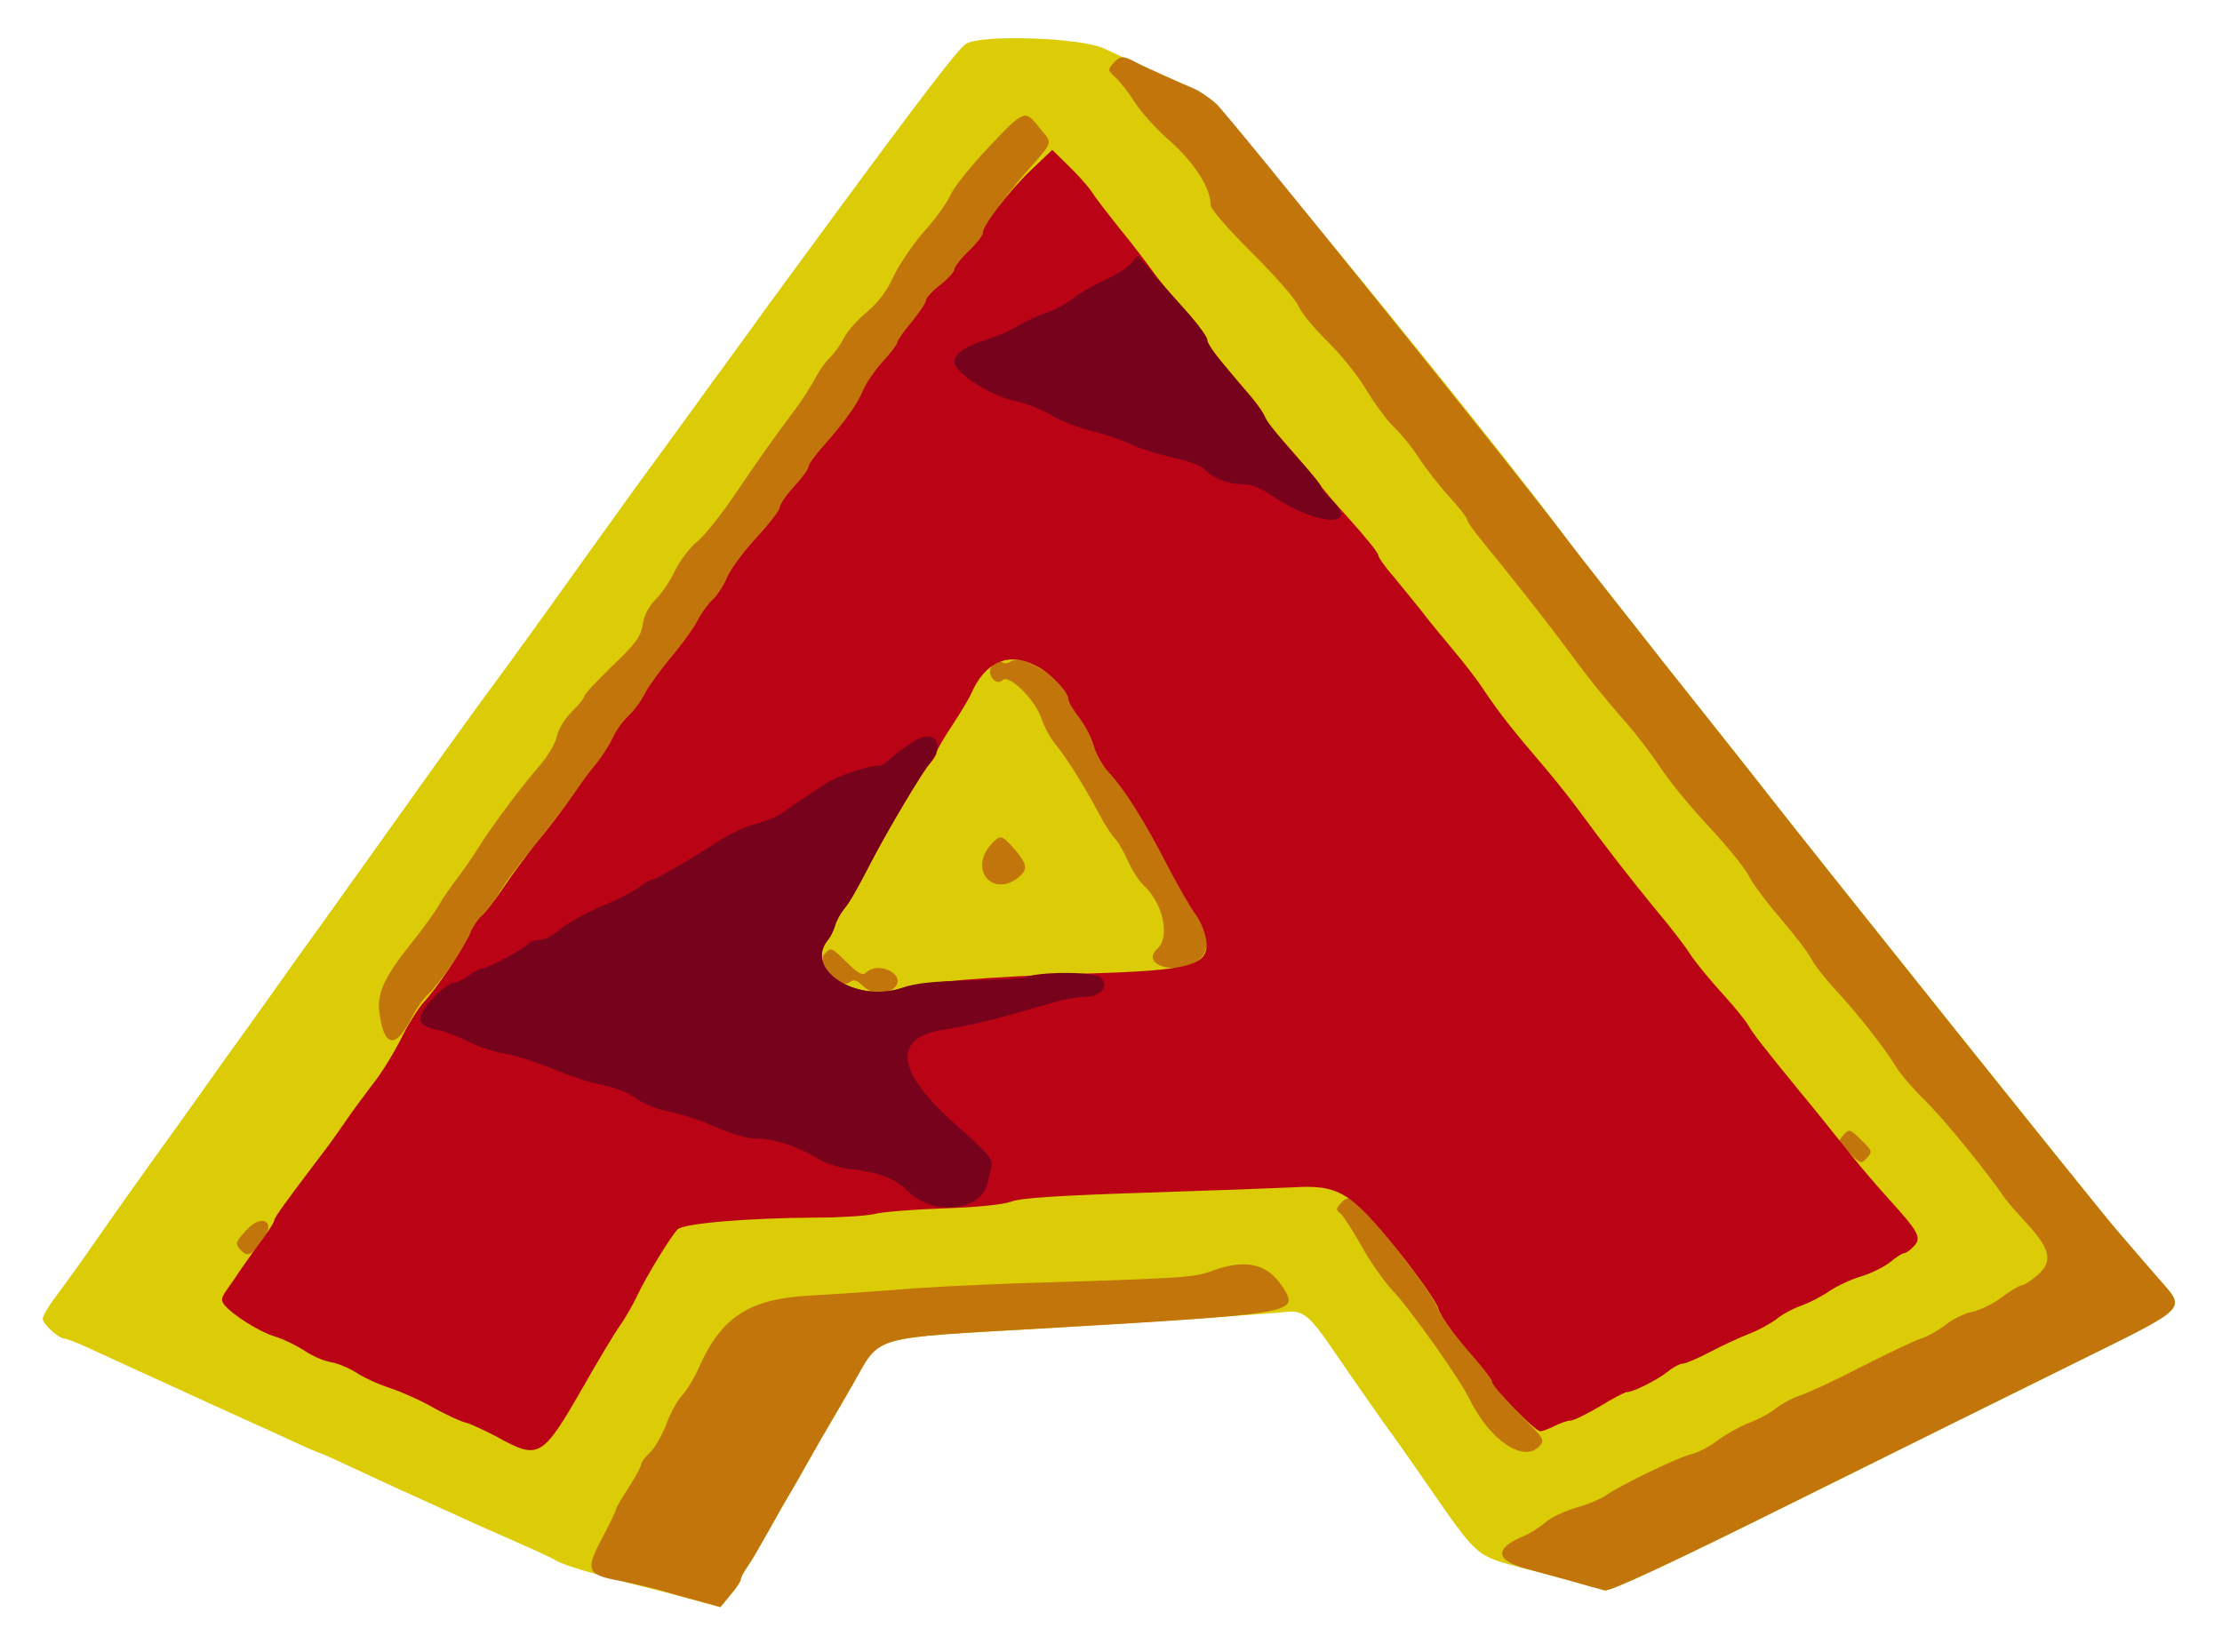
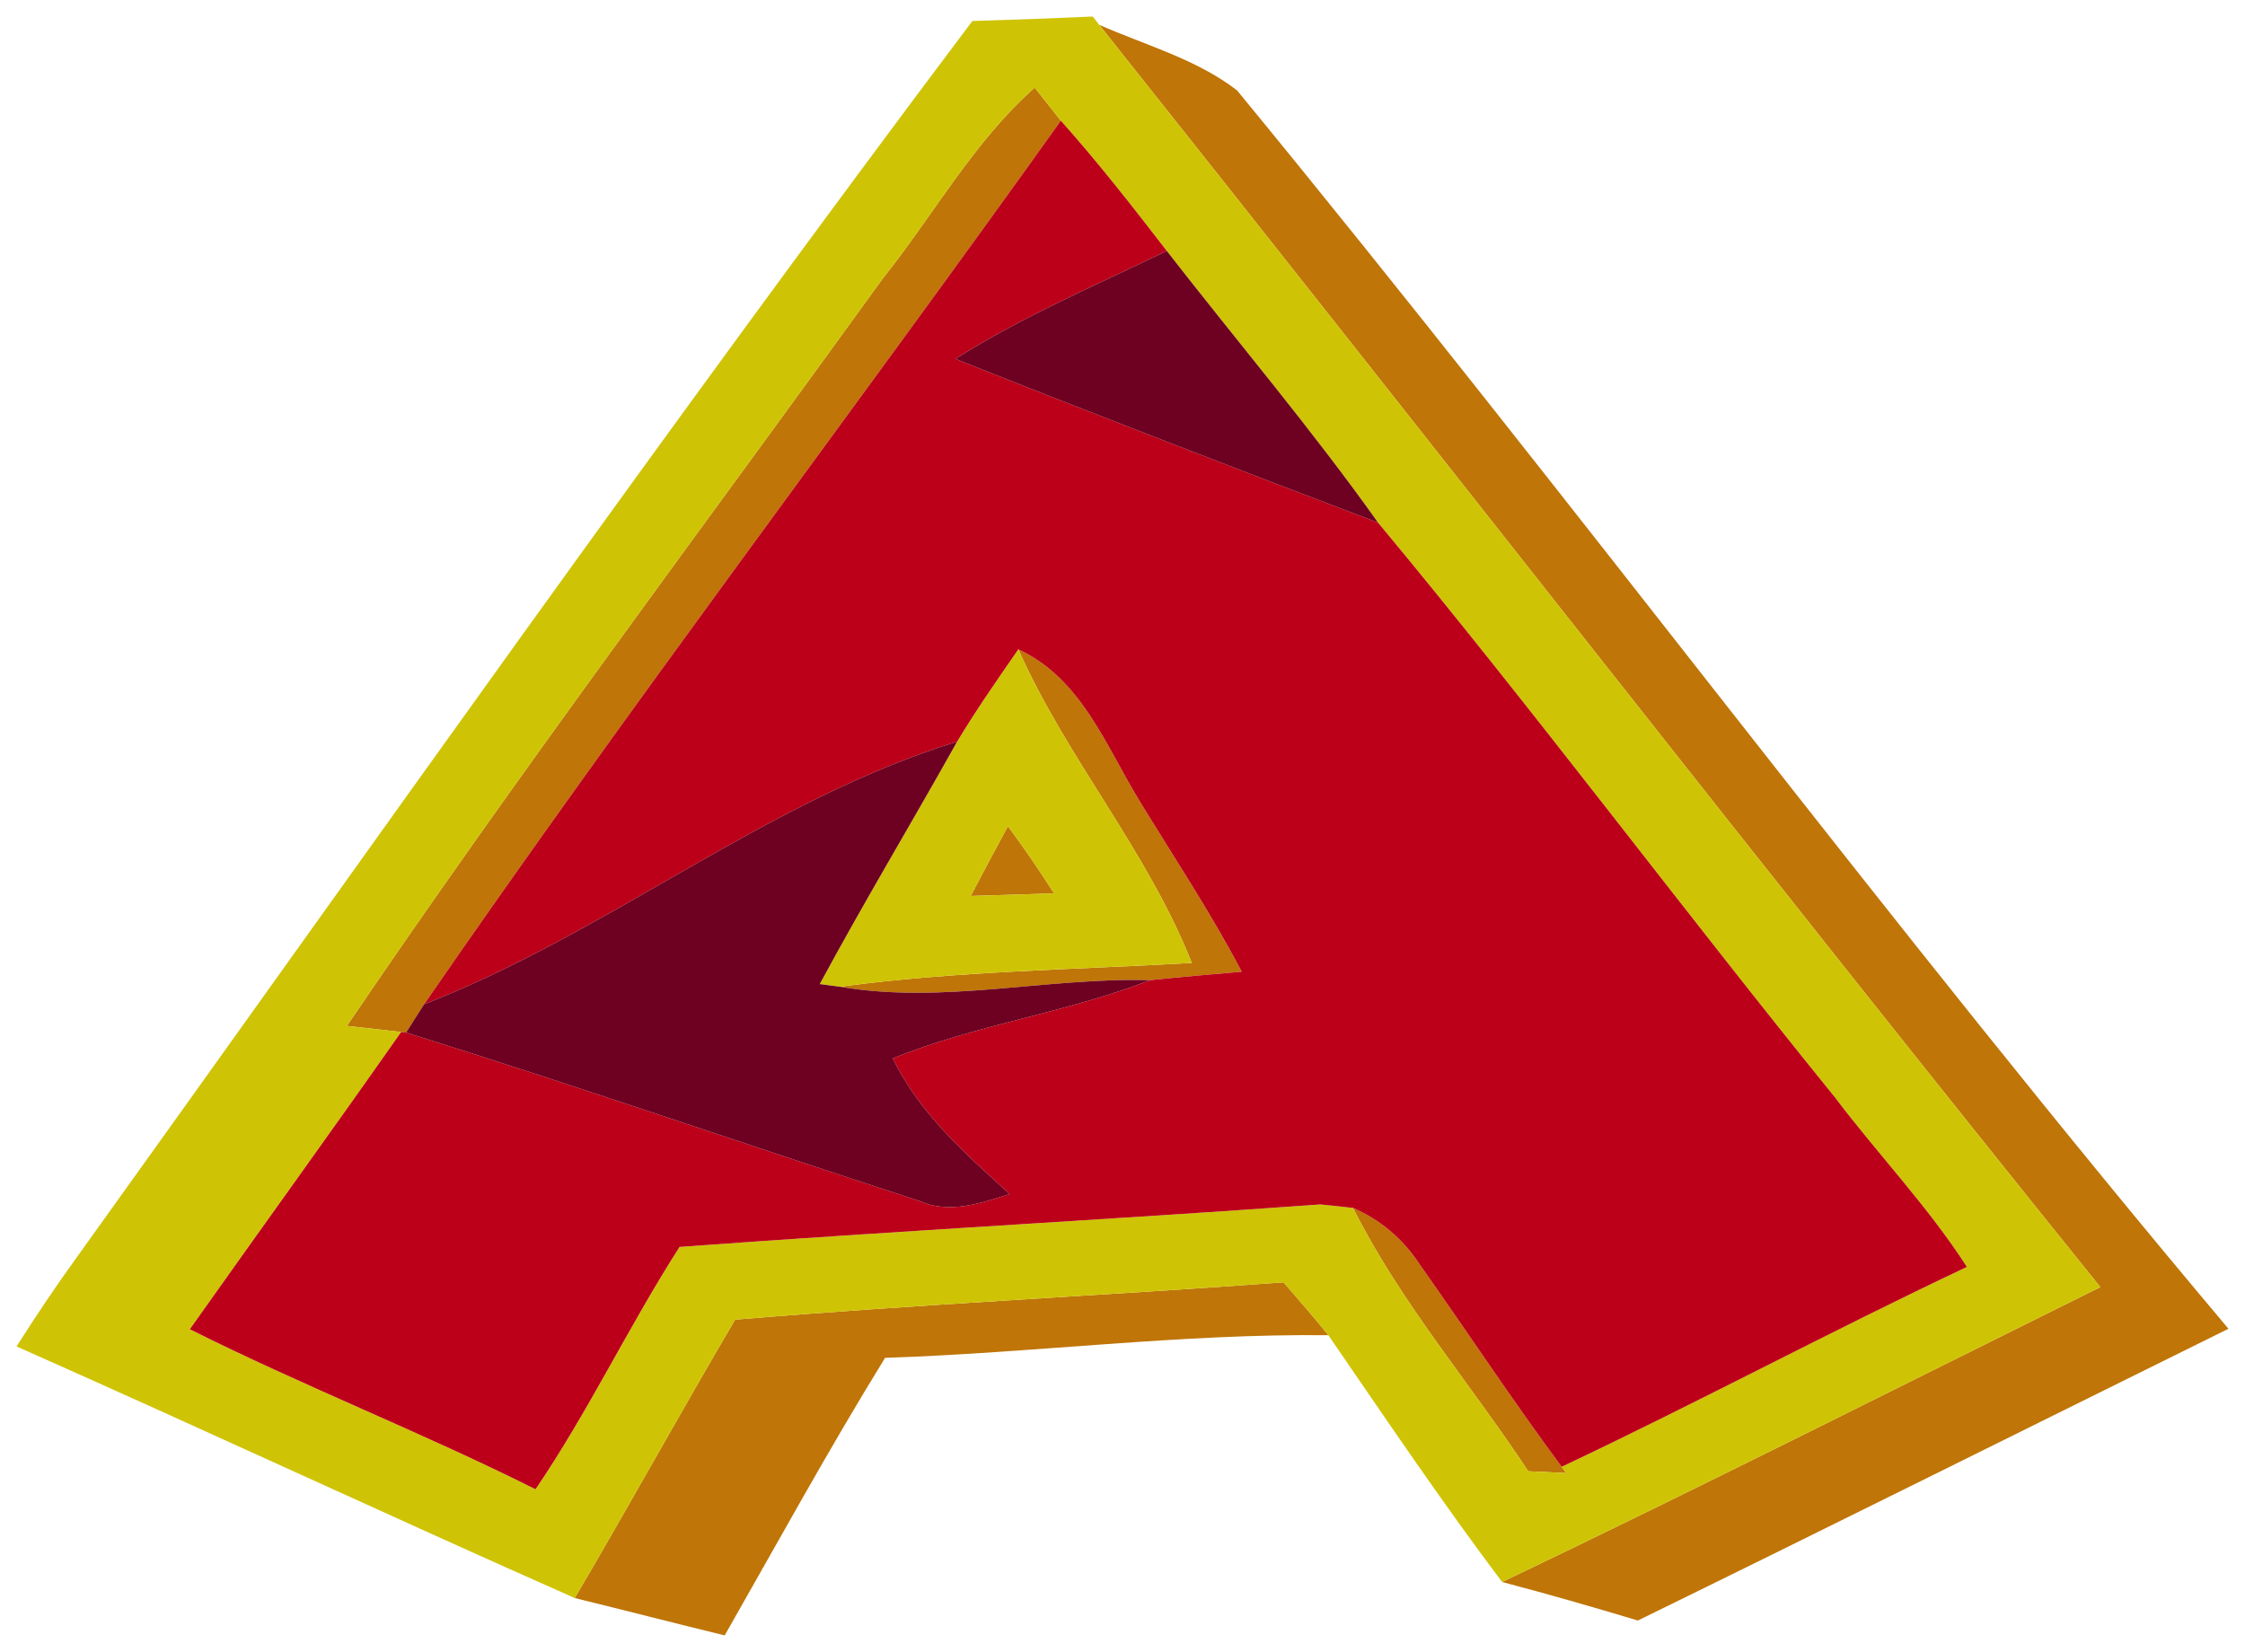
- <svg xmlns="http://www.w3.org/2000/svg" viewBox="0 0 156 116">
-   <g transform="scale(0.25)">
-     <g transform="translate(0,464) scale(0.1,-0.1)">
-       <path fill="#dccc08" d="M2713 4517 c-20 -11 -127 -151 -388 -506 -49 -67 -108 -147 -130 -177 -22 -30 -58 -79 -80 -110 -22 -30 -58 -80 -80 -110 -22 -30 -58 -79 -80 -110 -22 -30 -58 -80 -80 -110 -67 -91 -112 -153 -220 -304 -158 -221 -223 -311 -300 -415 -22 -30 -85 -117 -140 -194 -175 -246 -303 -424 -340 -476 -20 -27 -65 -90 -100 -140 -35 -49 -80 -112 -100 -140 -20 -27 -65 -90 -100 -140 -35 -49 -80 -112 -100 -140 -56 -77 -154 -215 -220 -310 -33 -48 -77 -108 -97 -135 -21 -27 -38 -56 -38 -64 0 -15 45 -56 62 -56 5 0 34 -11 64 -25 30 -14 80 -37 111 -51 114 -52 189 -86 238 -109 28 -12 70 -32 95 -43 25 -11 80 -36 123 -56 43 -20 80 -36 82 -36 4 0 50 -21 230 -105 28 -12 70 -32 95 -43 25 -11 74 -33 110 -50 36 -16 99 -44 140 -62 41 -18 84 -38 95 -45 21 -12 108 -38 255 -75 47 -12 112 -29 144 -38 l59 -16 28 34 c16 19 29 38 29 43 0 5 8 21 18 35 11 15 32 52 49 82 17 30 39 69 49 87 10 17 43 73 72 125 29 51 57 100 62 108 5 8 34 58 64 110 82 143 38 130 556 160 241 14 617 40 661 45 49 6 67 -9 144 -123 36 -53 95 -137 130 -187 36 -49 90 -126 120 -170 148 -213 137 -204 278 -241 29 -7 86 -23 127 -34 41 -12 85 -24 97 -27 15 -3 175 71 535 250 282 140 633 314 779 386 331 164 318 151 242 238 -32 37 -86 100 -119 138 -48 56 -833 1037 -980 1225 -19 25 -146 185 -281 355 -135 171 -264 335 -287 366 -211 286 -979 1226 -1018 1245 -43 22 -138 66 -193 89 -16 7 -55 25 -85 39 -64 30 -341 40 -387 13z" />
-       <path fill="#c2750a" d="M3126 4462 c-15 -18 -15 -20 5 -38 12 -10 37 -42 55 -70 18 -29 64 -80 103 -113 67 -61 111 -130 111 -178 0 -10 52 -70 116 -133 63 -63 122 -130 130 -149 8 -19 45 -64 82 -100 37 -36 86 -97 109 -136 23 -38 58 -86 78 -105 20 -19 52 -58 70 -87 19 -28 56 -77 84 -107 28 -31 51 -60 51 -65 0 -6 18 -31 40 -58 81 -99 183 -228 237 -301 57 -78 109 -143 168 -210 28 -31 72 -89 98 -128 26 -40 89 -116 140 -170 51 -55 99 -115 108 -134 9 -19 48 -72 87 -117 39 -46 79 -97 88 -115 9 -18 42 -60 73 -93 60 -65 133 -158 168 -215 12 -19 47 -60 78 -90 49 -47 178 -205 224 -274 8 -11 34 -41 57 -66 74 -79 81 -114 33 -154 -17 -14 -35 -26 -41 -26 -6 0 -31 -15 -57 -34 -25 -19 -63 -37 -84 -41 -20 -4 -53 -20 -73 -36 -19 -15 -51 -33 -70 -39 -19 -6 -94 -42 -167 -79 -73 -38 -151 -74 -173 -81 -21 -7 -51 -23 -66 -35 -15 -13 -49 -31 -75 -41 -26 -10 -67 -33 -90 -50 -23 -18 -57 -35 -75 -39 -35 -8 -197 -86 -238 -115 -14 -10 -52 -26 -85 -35 -33 -10 -71 -28 -85 -41 -14 -12 -41 -30 -60 -38 -85 -35 -82 -69 9 -93 25 -7 80 -22 121 -33 41 -12 85 -24 97 -27 15 -3 175 71 535 250 282 140 633 314 779 386 332 164 319 150 240 241 -33 38 -87 100 -119 138 -47 53 -836 1040 -978 1222 -19 25 -146 185 -281 355 -135 171 -264 335 -286 365 -114 153 -949 1190 -981 1218 -21 19 -50 38 -65 44 -39 16 -133 58 -163 74 -34 18 -42 18 -62 -4z M2775 4225 c-49 -52 -97 -112 -106 -133 -9 -21 -42 -67 -74 -102 -31 -36 -70 -93 -86 -127 -19 -41 -43 -73 -74 -99 -26 -21 -55 -54 -65 -73 -10 -20 -28 -45 -40 -56 -12 -11 -31 -38 -42 -60 -12 -22 -36 -60 -55 -85 -68 -91 -103 -141 -172 -243 -39 -57 -86 -116 -105 -130 -19 -15 -46 -51 -61 -81 -14 -29 -39 -66 -55 -81 -18 -18 -31 -42 -35 -69 -6 -35 -19 -53 -86 -117 -43 -42 -79 -80 -79 -86 0 -5 -16 -24 -35 -43 -20 -20 -37 -48 -41 -68 -4 -19 -25 -55 -48 -82 -54 -62 -133 -168 -174 -233 -17 -28 -45 -67 -60 -87 -15 -19 -38 -52 -50 -73 -12 -21 -46 -68 -76 -105 -78 -98 -99 -143 -90 -200 13 -94 45 -98 89 -13 12 25 33 55 45 66 30 27 106 135 115 164 4 13 22 40 39 60 18 20 43 54 56 76 13 21 49 70 80 107 53 65 91 116 137 181 12 18 34 47 50 66 15 19 35 50 44 70 9 20 29 47 44 61 15 14 36 42 46 63 11 21 44 66 73 101 30 35 63 81 74 102 11 22 30 48 42 59 13 11 31 39 41 62 9 23 47 74 83 113 36 39 66 78 66 86 0 8 18 34 40 58 22 24 40 48 40 55 0 6 17 30 38 54 63 71 100 122 116 162 9 21 34 57 56 81 22 24 40 48 40 53 0 5 18 31 40 57 22 27 40 54 40 60 0 7 18 27 40 44 22 17 40 37 40 44 0 6 18 30 40 51 22 21 40 44 40 51 0 14 62 102 115 163 87 99 82 85 45 131 -42 53 -42 54 -145 -55z M2787 2772 c-20 -22 9 -62 29 -42 17 17 90 -54 108 -106 8 -25 27 -60 42 -77 29 -35 79 -115 120 -192 14 -27 34 -59 45 -70 10 -11 27 -41 38 -66 11 -25 30 -54 42 -65 55 -50 76 -145 39 -179 -50 -46 59 -77 115 -33 34 27 31 79 -8 130 -14 18 -50 81 -80 139 -64 124 -118 210 -163 259 -18 19 -37 54 -43 76 -6 23 -25 58 -41 79 -17 21 -30 44 -30 51 0 45 -124 128 -160 107 -11 -7 -21 -8 -27 -2 -6 6 -16 3 -26 -9z M2783 2268 c-64 -72 7 -152 80 -90 24 21 21 36 -14 77 -37 41 -39 42 -66 13z M2315 1960 c-23 -26 44 -101 71 -79 12 9 19 7 37 -10 28 -26 68 -27 91 -3 31 35 -48 74 -82 40 -9 -9 -22 -3 -55 30 -43 42 -43 42 -62 22z M5177 1452 c-16 -17 -15 -20 16 -50 32 -31 34 -32 50 -14 16 17 15 20 -16 50 -32 31 -34 32 -50 14z M3766 1261 c-15 -17 -15 -19 0 -31 8 -8 34 -48 57 -89 23 -42 62 -98 88 -126 51 -54 189 -249 216 -305 57 -116 152 -180 196 -132 16 17 13 22 -49 83 -36 35 -73 78 -81 94 -9 17 -44 62 -79 101 -35 39 -69 89 -77 110 -14 42 -205 287 -236 304 -14 7 -23 5 -35 -9z M691 1184 c-31 -34 -31 -37 -15 -55 19 -21 31 -16 64 31 36 51 -7 72 -49 24z M3403 1070 c-55 -19 -74 -20 -558 -35 -110 -4 -254 -11 -320 -17 -66 -5 -178 -13 -250 -17 -172 -9 -250 -60 -314 -206 -12 -27 -33 -61 -46 -75 -13 -14 -33 -50 -44 -81 -12 -31 -32 -66 -46 -79 -14 -13 -25 -28 -25 -34 0 -7 -16 -35 -35 -65 -19 -29 -35 -56 -35 -60 0 -4 -18 -42 -40 -83 -47 -89 -42 -101 50 -118 30 -6 77 -17 105 -24 27 -8 79 -23 114 -32 l64 -18 28 34 c16 19 29 38 29 43 0 5 8 21 18 35 11 15 32 52 49 82 17 30 39 69 49 87 10 17 43 73 72 125 29 51 57 100 62 108 5 8 34 58 64 110 82 143 38 130 556 160 674 39 695 43 658 106 -44 74 -105 91 -205 54z" />
-       <path fill="#ba0416" d="M2895 4162 c-61 -58 -135 -155 -135 -176 0 -7 -18 -30 -40 -51 -22 -21 -40 -45 -40 -51 0 -7 -18 -27 -40 -44 -22 -17 -40 -37 -40 -44 0 -6 -18 -33 -40 -60 -22 -26 -40 -52 -40 -57 0 -5 -18 -29 -40 -53 -22 -24 -47 -60 -56 -81 -16 -40 -53 -91 -116 -162 -21 -24 -38 -48 -38 -54 0 -7 -18 -31 -40 -55 -22 -24 -40 -50 -40 -58 0 -8 -30 -47 -66 -86 -36 -39 -74 -90 -83 -113 -10 -23 -28 -51 -41 -62 -12 -11 -31 -37 -42 -59 -11 -21 -44 -67 -74 -102 -29 -35 -62 -80 -73 -101 -10 -21 -31 -49 -46 -63 -15 -14 -35 -41 -44 -61 -9 -20 -29 -51 -44 -70 -16 -19 -38 -48 -50 -66 -48 -69 -84 -117 -125 -166 -23 -29 -62 -81 -86 -117 -24 -36 -53 -73 -64 -83 -11 -10 -26 -33 -33 -50 -16 -40 -92 -152 -129 -192 -15 -16 -45 -64 -65 -105 -21 -41 -56 -98 -79 -126 -22 -29 -57 -76 -76 -104 -19 -28 -49 -70 -67 -93 -97 -128 -133 -177 -133 -185 0 -5 -15 -28 -32 -52 -18 -23 -44 -60 -58 -80 -14 -21 -33 -49 -44 -64 -15 -22 -16 -29 -5 -42 23 -28 98 -75 141 -88 24 -7 60 -25 82 -39 21 -15 54 -29 75 -33 20 -3 52 -17 71 -29 19 -13 62 -33 96 -44 33 -11 89 -36 123 -56 35 -19 75 -38 90 -41 14 -4 53 -22 87 -40 117 -65 127 -59 239 136 42 74 90 154 106 177 16 22 38 61 49 85 25 53 94 166 113 185 17 17 198 32 387 33 69 0 143 5 165 10 22 6 110 13 195 16 97 3 168 11 190 19 25 10 130 17 375 25 187 6 374 13 415 15 128 8 162 -12 292 -173 59 -74 112 -149 117 -167 5 -19 41 -70 80 -115 39 -44 71 -85 71 -91 0 -15 121 -139 135 -139 7 0 26 7 41 15 16 8 36 15 45 15 8 0 45 18 82 40 36 22 70 40 76 40 18 0 85 34 114 57 16 13 35 23 43 23 8 0 43 15 77 33 34 18 84 41 110 51 26 10 60 29 76 41 15 13 47 30 70 38 23 8 59 27 79 41 21 14 61 33 89 41 29 9 65 27 81 40 17 14 34 25 39 25 6 0 18 9 28 20 22 24 14 39 -74 136 -31 34 -76 87 -101 118 -53 66 -115 144 -148 183 -97 119 -130 161 -141 181 -7 13 -39 53 -72 89 -34 37 -75 87 -92 112 -16 26 -60 82 -97 126 -66 80 -153 192 -220 284 -19 26 -62 80 -95 119 -91 106 -124 149 -166 211 -20 31 -59 81 -86 113 -26 31 -66 79 -88 108 -22 28 -59 73 -82 101 -24 27 -43 55 -43 61 0 6 -35 49 -77 96 -43 47 -82 93 -88 103 -5 9 -43 54 -82 98 -40 45 -73 86 -73 92 0 7 -16 30 -35 53 -98 113 -125 148 -125 162 0 8 -28 46 -62 83 -35 38 -74 85 -88 105 -14 20 -54 73 -90 117 -36 45 -75 95 -86 113 -12 17 -42 50 -66 73 l-43 42 -60 -57z m14 -1392 c41 -20 91 -73 91 -94 0 -7 13 -30 30 -51 16 -21 35 -56 41 -79 6 -22 25 -57 43 -76 45 -49 99 -135 163 -259 30 -58 66 -121 80 -139 14 -18 27 -50 30 -71 10 -74 -37 -87 -353 -96 -239 -7 -452 -24 -503 -41 -128 -41 -273 54 -206 136 7 8 16 26 20 40 4 14 15 34 24 45 19 24 34 50 78 135 46 89 144 254 166 277 9 11 17 24 17 29 0 6 19 39 43 75 23 35 48 76 54 90 40 91 105 119 182 79z" />
-       <path fill="#76021c" d="M3175 3899 c-11 -12 -44 -33 -73 -46 -30 -13 -70 -36 -90 -52 -21 -16 -55 -34 -77 -41 -22 -7 -56 -23 -76 -35 -20 -13 -60 -30 -89 -39 -56 -17 -90 -40 -90 -62 0 -30 97 -93 166 -109 38 -9 87 -28 108 -42 22 -14 73 -34 113 -44 39 -10 89 -27 110 -37 21 -11 73 -27 115 -37 42 -9 83 -23 89 -32 21 -24 66 -43 106 -43 27 0 54 -10 91 -36 119 -80 243 -87 162 -9 -17 16 -30 33 -30 38 0 5 -33 44 -72 88 -40 44 -77 90 -83 103 -5 13 -25 41 -43 62 -18 21 -53 63 -77 92 -25 29 -45 59 -45 68 0 8 -28 46 -62 84 -35 39 -79 88 -98 111 l-35 41 -20 -23z M2575 2563 c-16 -9 -45 -29 -63 -44 -18 -16 -34 -29 -36 -29 -39 0 -122 -28 -161 -53 -27 -19 -61 -41 -75 -50 -14 -9 -35 -24 -47 -33 -12 -8 -45 -22 -73 -29 -28 -7 -75 -29 -103 -48 -80 -52 -174 -107 -185 -107 -5 0 -21 -10 -36 -21 -15 -12 -64 -37 -108 -55 -45 -19 -96 -48 -115 -64 -18 -17 -45 -30 -58 -30 -13 0 -26 -4 -30 -9 -7 -13 -115 -71 -130 -71 -7 0 -24 -9 -38 -20 -14 -11 -33 -20 -43 -20 -10 0 -37 -21 -61 -47 -49 -52 -44 -75 21 -87 19 -4 55 -18 82 -32 27 -14 74 -29 104 -34 30 -5 91 -25 135 -43 44 -19 106 -39 139 -45 34 -7 73 -22 92 -37 20 -15 59 -31 92 -37 31 -6 91 -25 133 -44 47 -20 91 -33 116 -32 46 0 119 -24 173 -58 19 -12 60 -25 90 -28 84 -10 121 -25 162 -64 72 -69 204 -53 221 25 4 15 9 37 12 49 5 16 -13 37 -95 110 -178 156 -188 253 -28 274 34 5 106 20 158 35 52 15 117 33 145 41 27 8 63 14 81 14 46 0 71 31 44 55 -19 17 -183 16 -211 -1 -5 -2 -72 -6 -151 -8 -105 -2 -157 -7 -196 -21 -128 -43 -275 53 -207 135 7 8 16 26 20 40 4 14 15 34 24 45 19 24 34 50 78 135 43 83 143 252 164 277 43 49 18 94 -36 66z" />
-     </g>
-   </g>
+ <svg xmlns="http://www.w3.org/2000/svg" viewBox="4.08 38.63 135.78 99.93">
+   <path fill="#bf7507" d="M 70.56 40.13 C 73.37 41.37 76.46 42.21 78.90 44.10 C 99.21 68.81 118.25 94.55 138.86 119.01 C 126.96 124.89 115.07 130.82 103.14 136.66 C 100.41 135.84 97.68 135.05 94.93 134.33 C 107.06 128.53 119.06 122.46 131.11 116.49 C 110.73 91.20 90.79 65.55 70.56 40.13 Z" />
+   <path fill="#bf7507" d="M 57.49 55.45 C 60.55 51.62 62.96 47.21 66.66 43.93 C 67.05 44.43 67.84 45.43 68.24 45.93 C 55.48 63.80 42.18 81.30 29.73 99.38 C 29.46 99.81 28.91 100.66 28.64 101.09 L 28.34 101.06 C 27.52 100.96 25.88 100.78 25.06 100.69 C 35.47 85.33 46.63 70.49 57.49 55.45 Z" />
+   <path fill="#bf7507" d="M 65.67 77.91 C 69.49 79.68 70.96 83.75 73.01 87.10 C 75.10 90.52 77.32 93.86 79.18 97.41 C 77.34 97.57 75.49 97.73 73.65 97.92 C 67.39 97.75 61.11 99.39 54.88 98.32 C 61.94 97.37 69.06 97.29 76.16 96.88 C 73.49 90.12 68.62 84.54 65.67 77.91 Z" />
+   <path fill="#bf7507" d="M 62.79 92.83 C 63.53 91.42 64.28 90.01 65.04 88.61 C 66.02 89.93 66.95 91.29 67.83 92.67 C 66.15 92.73 64.47 92.78 62.79 92.83 Z" />
+   <path fill="#bf7507" d="M 85.91 111.70 C 87.56 112.41 88.93 113.58 89.91 115.07 C 92.80 119.16 95.55 123.34 98.53 127.36 L 98.81 127.74 C 98.23 127.71 97.09 127.66 96.51 127.63 C 93.00 122.31 88.78 117.42 85.91 111.70 Z" />
+   <path fill="#bf7507" d="M 48.54 118.46 C 59.58 117.53 70.66 117.02 81.71 116.20 C 82.62 117.26 83.55 118.31 84.42 119.40 C 75.47 119.30 66.55 120.48 57.61 120.77 C 54.22 126.27 51.11 131.95 47.91 137.56 C 44.88 136.82 41.86 136.04 38.84 135.30 C 42.13 129.72 45.25 124.04 48.54 118.46 Z" />
+   <path fill="#cfc305" d="M 8.70 114.72 C 26.65 89.70 44.38 64.51 62.89 39.90 C 65.32 39.83 67.75 39.74 70.17 39.63 L 70.56 40.13 C 90.79 65.55 110.73 91.20 131.11 116.49 C 119.06 122.46 107.06 128.53 94.93 134.33 C 91.27 129.47 87.87 124.42 84.42 119.40 C 83.55 118.31 82.62 117.26 81.71 116.20 C 70.66 117.02 59.58 117.53 48.54 118.46 C 45.25 124.04 42.13 129.72 38.84 135.30 C 27.55 130.30 16.36 125.08 5.08 120.08 C 6.24 118.26 7.43 116.47 8.70 114.72  M 57.49 55.45 C 46.63 70.49 35.47 85.33 25.06 100.69 C 25.88 100.78 27.52 100.96 28.34 101.06 C 24.12 107.08 19.81 113.03 15.56 119.04 C 22.43 122.48 29.60 125.28 36.47 128.72 C 39.67 124.01 42.11 118.85 45.18 114.06 C 58.09 113.11 71.02 112.42 83.94 111.49 C 84.43 111.54 85.42 111.64 85.91 111.70 C 88.78 117.42 93.00 122.31 96.51 127.63 C 97.09 127.66 98.23 127.71 98.81 127.74 L 98.53 127.36 C 106.77 123.47 114.80 119.16 123.04 115.27 C 120.69 111.61 117.66 108.46 115.05 105.00 C 105.73 93.51 96.88 81.61 87.43 70.25 C 83.41 64.59 78.91 59.29 74.65 53.81 C 72.58 51.13 70.50 48.46 68.24 45.93 C 67.84 45.43 67.05 44.43 66.66 43.93 C 62.96 47.21 60.55 51.62 57.49 55.45 Z" />
+   <path fill="#cfc305" d="M 61.97 83.49 C 63.12 81.58 64.40 79.74 65.67 77.91 C 68.62 84.54 73.49 90.12 76.16 96.88 C 69.06 97.29 61.94 97.37 54.88 98.32 L 53.66 98.16 C 56.33 93.21 59.23 88.39 61.97 83.49  M 62.79 92.83 C 64.47 92.78 66.15 92.73 67.83 92.67 C 66.95 91.29 66.02 89.93 65.04 88.61 C 64.28 90.01 63.53 91.42 62.79 92.83 Z" />
+   <path fill="#bc0019" d="M 68.24 45.93 C 70.50 48.46 72.58 51.13 74.65 53.81 C 70.34 55.89 65.92 57.78 61.86 60.34 C 70.36 63.72 78.89 67.00 87.43 70.25 C 96.88 81.61 105.73 93.51 115.05 105.00 C 117.66 108.46 120.69 111.61 123.04 115.27 C 114.80 119.16 106.77 123.47 98.53 127.36 C 95.55 123.34 92.80 119.16 89.91 115.07 C 88.93 113.58 87.56 112.41 85.91 111.70 C 85.42 111.64 84.43 111.54 83.94 111.49 C 71.02 112.42 58.09 113.11 45.18 114.06 C 42.11 118.85 39.67 124.01 36.47 128.72 C 29.60 125.28 22.43 122.48 15.56 119.04 C 19.81 113.03 24.12 107.08 28.34 101.06 L 28.64 101.09 C 39.03 104.34 49.33 107.91 59.69 111.28 C 61.50 112.08 63.38 111.42 65.15 110.86 C 62.46 108.42 59.68 105.98 58.08 102.65 C 63.13 100.61 68.58 99.89 73.65 97.92 C 75.49 97.73 77.34 97.57 79.18 97.41 C 77.32 93.86 75.10 90.52 73.01 87.10 C 70.96 83.75 69.49 79.68 65.67 77.91 C 64.40 79.74 63.12 81.58 61.97 83.49 C 50.45 87.04 40.93 95.02 29.73 99.38 C 42.18 81.30 55.48 63.80 68.24 45.93 Z" />
+   <path fill="#6e0121" d="M 61.86 60.34 C 65.92 57.78 70.34 55.89 74.65 53.81 C 78.91 59.29 83.41 64.59 87.43 70.25 C 78.89 67.00 70.36 63.72 61.86 60.34 Z" />
+   <path fill="#6e0121" d="M 29.73 99.38 C 40.93 95.02 50.45 87.04 61.97 83.49 C 59.23 88.39 56.33 93.21 53.66 98.16 L 54.88 98.32 C 61.11 99.39 67.39 97.75 73.65 97.92 C 68.58 99.89 63.13 100.61 58.08 102.65 C 59.68 105.98 62.46 108.42 65.15 110.86 C 63.38 111.42 61.50 112.08 59.69 111.28 C 49.33 107.91 39.03 104.34 28.64 101.09 C 28.91 100.66 29.46 99.81 29.73 99.38 Z" />
</svg>
